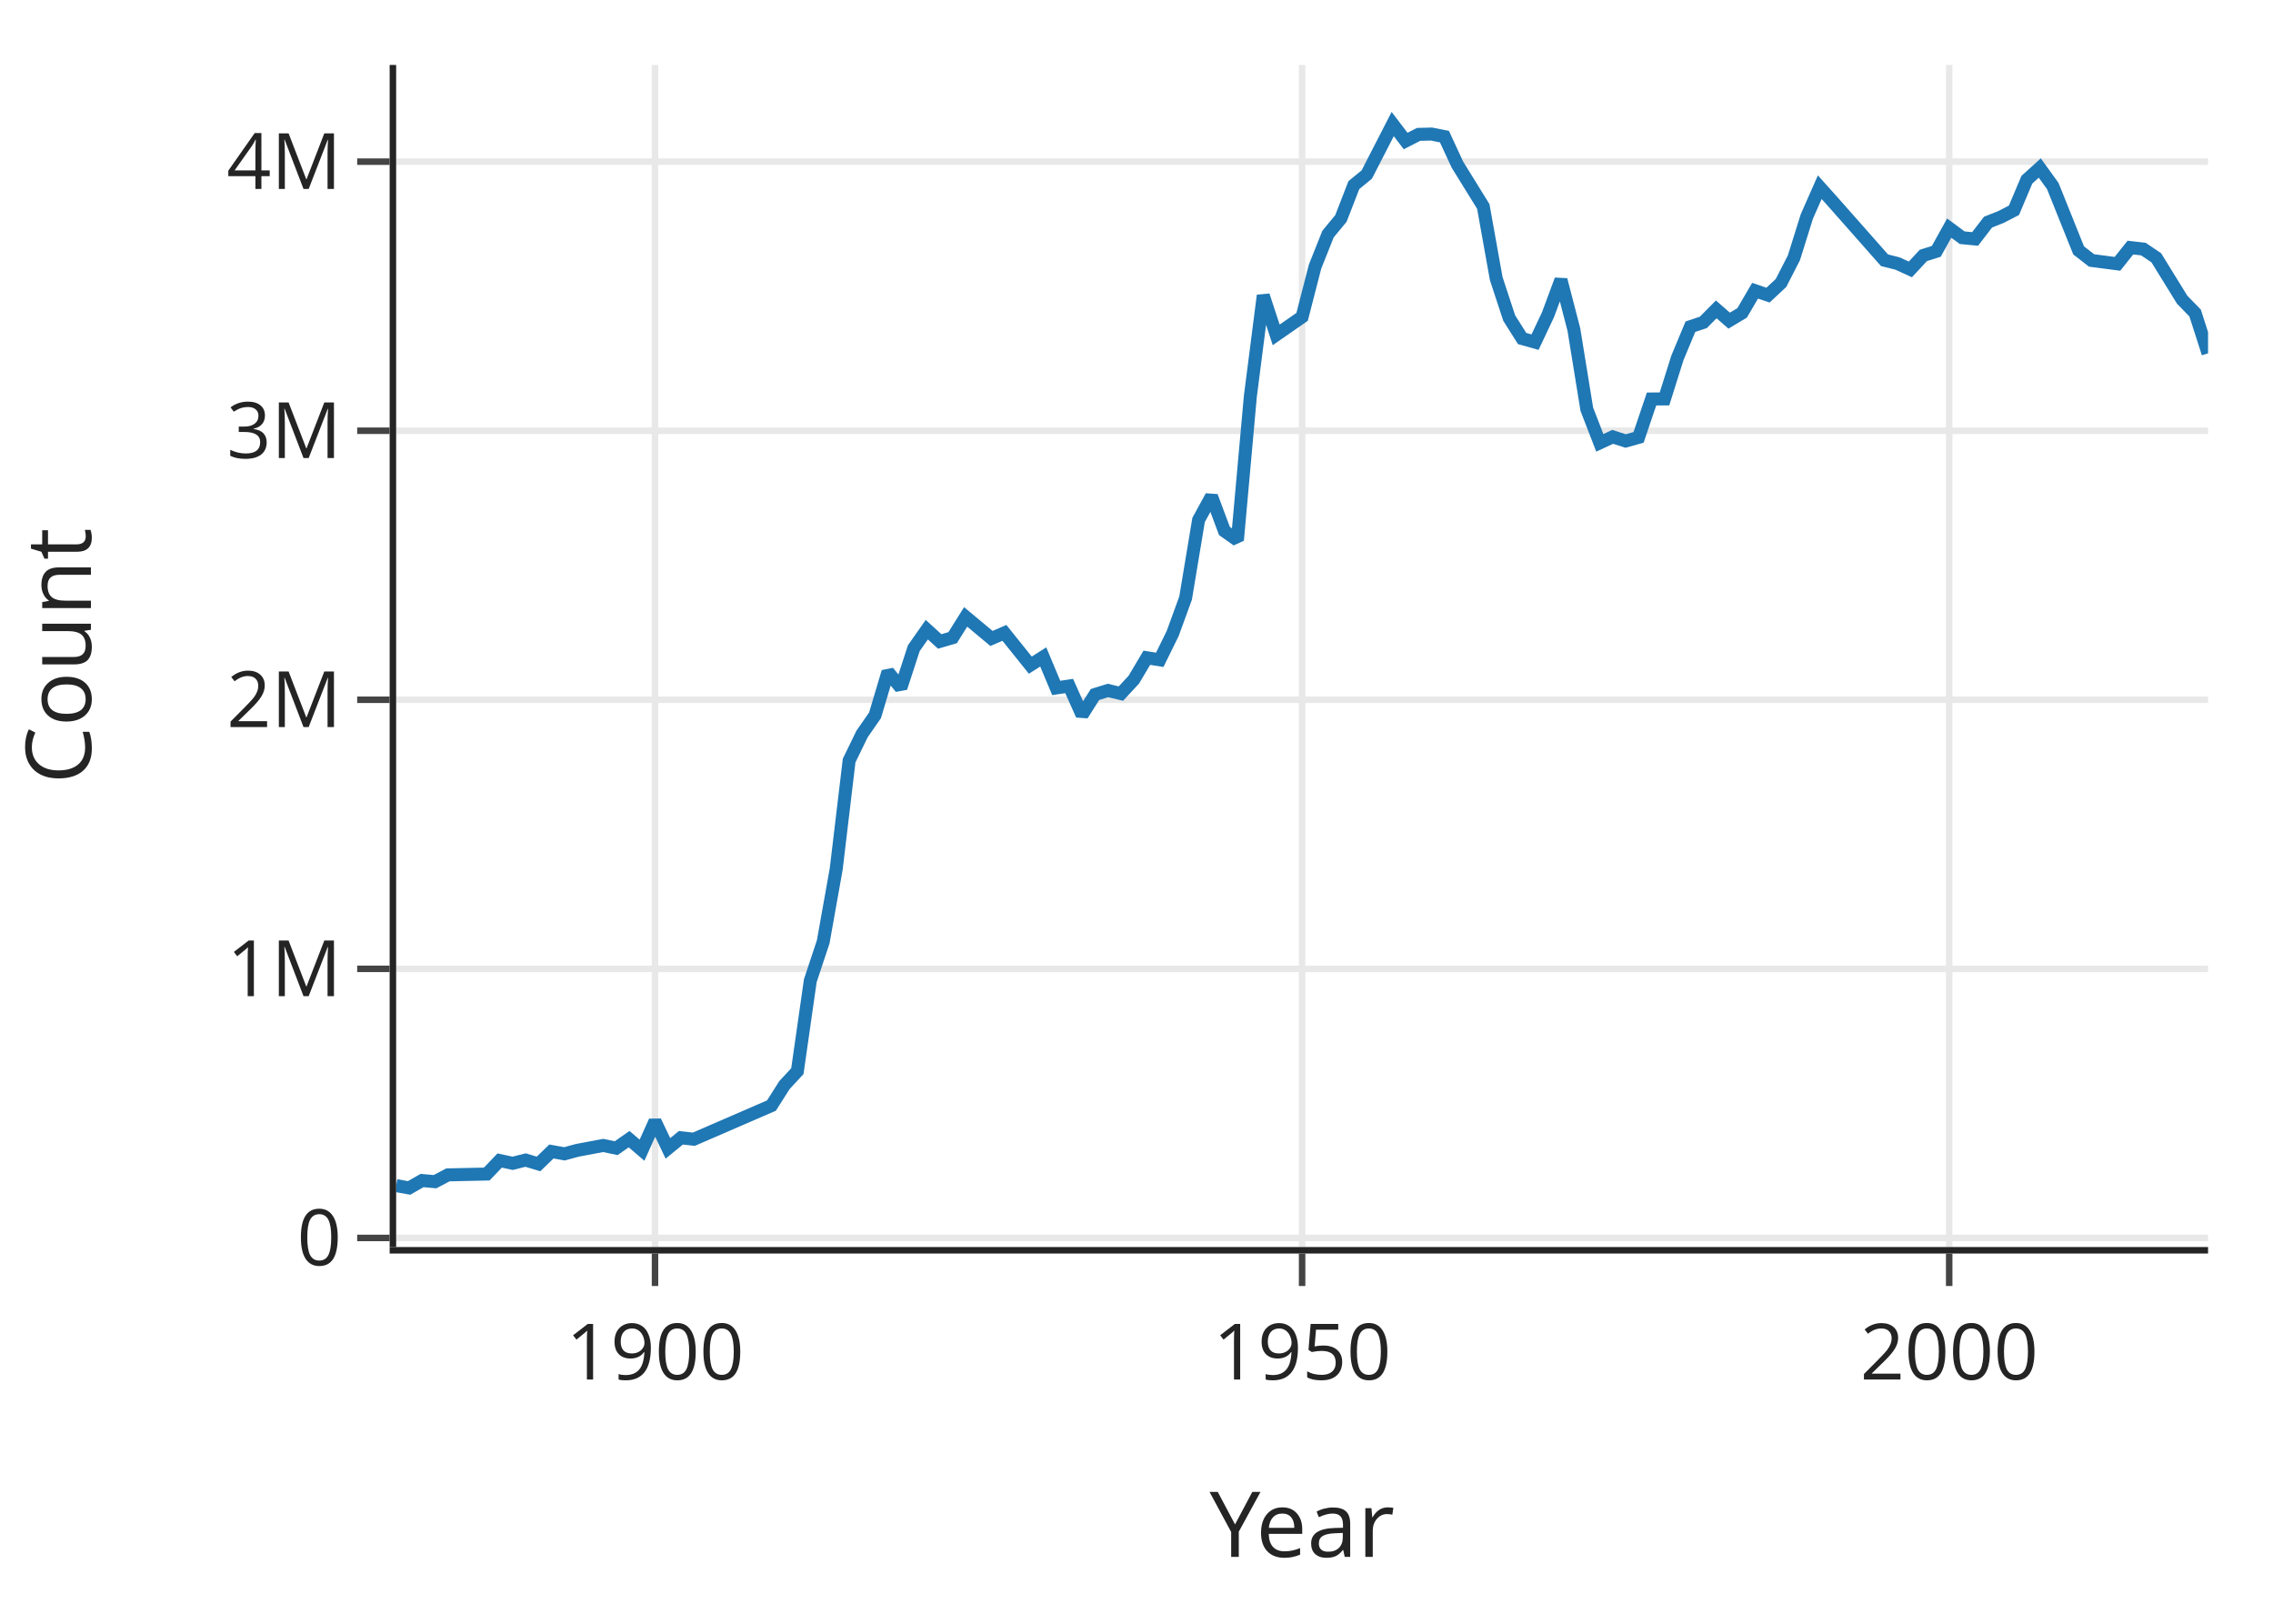
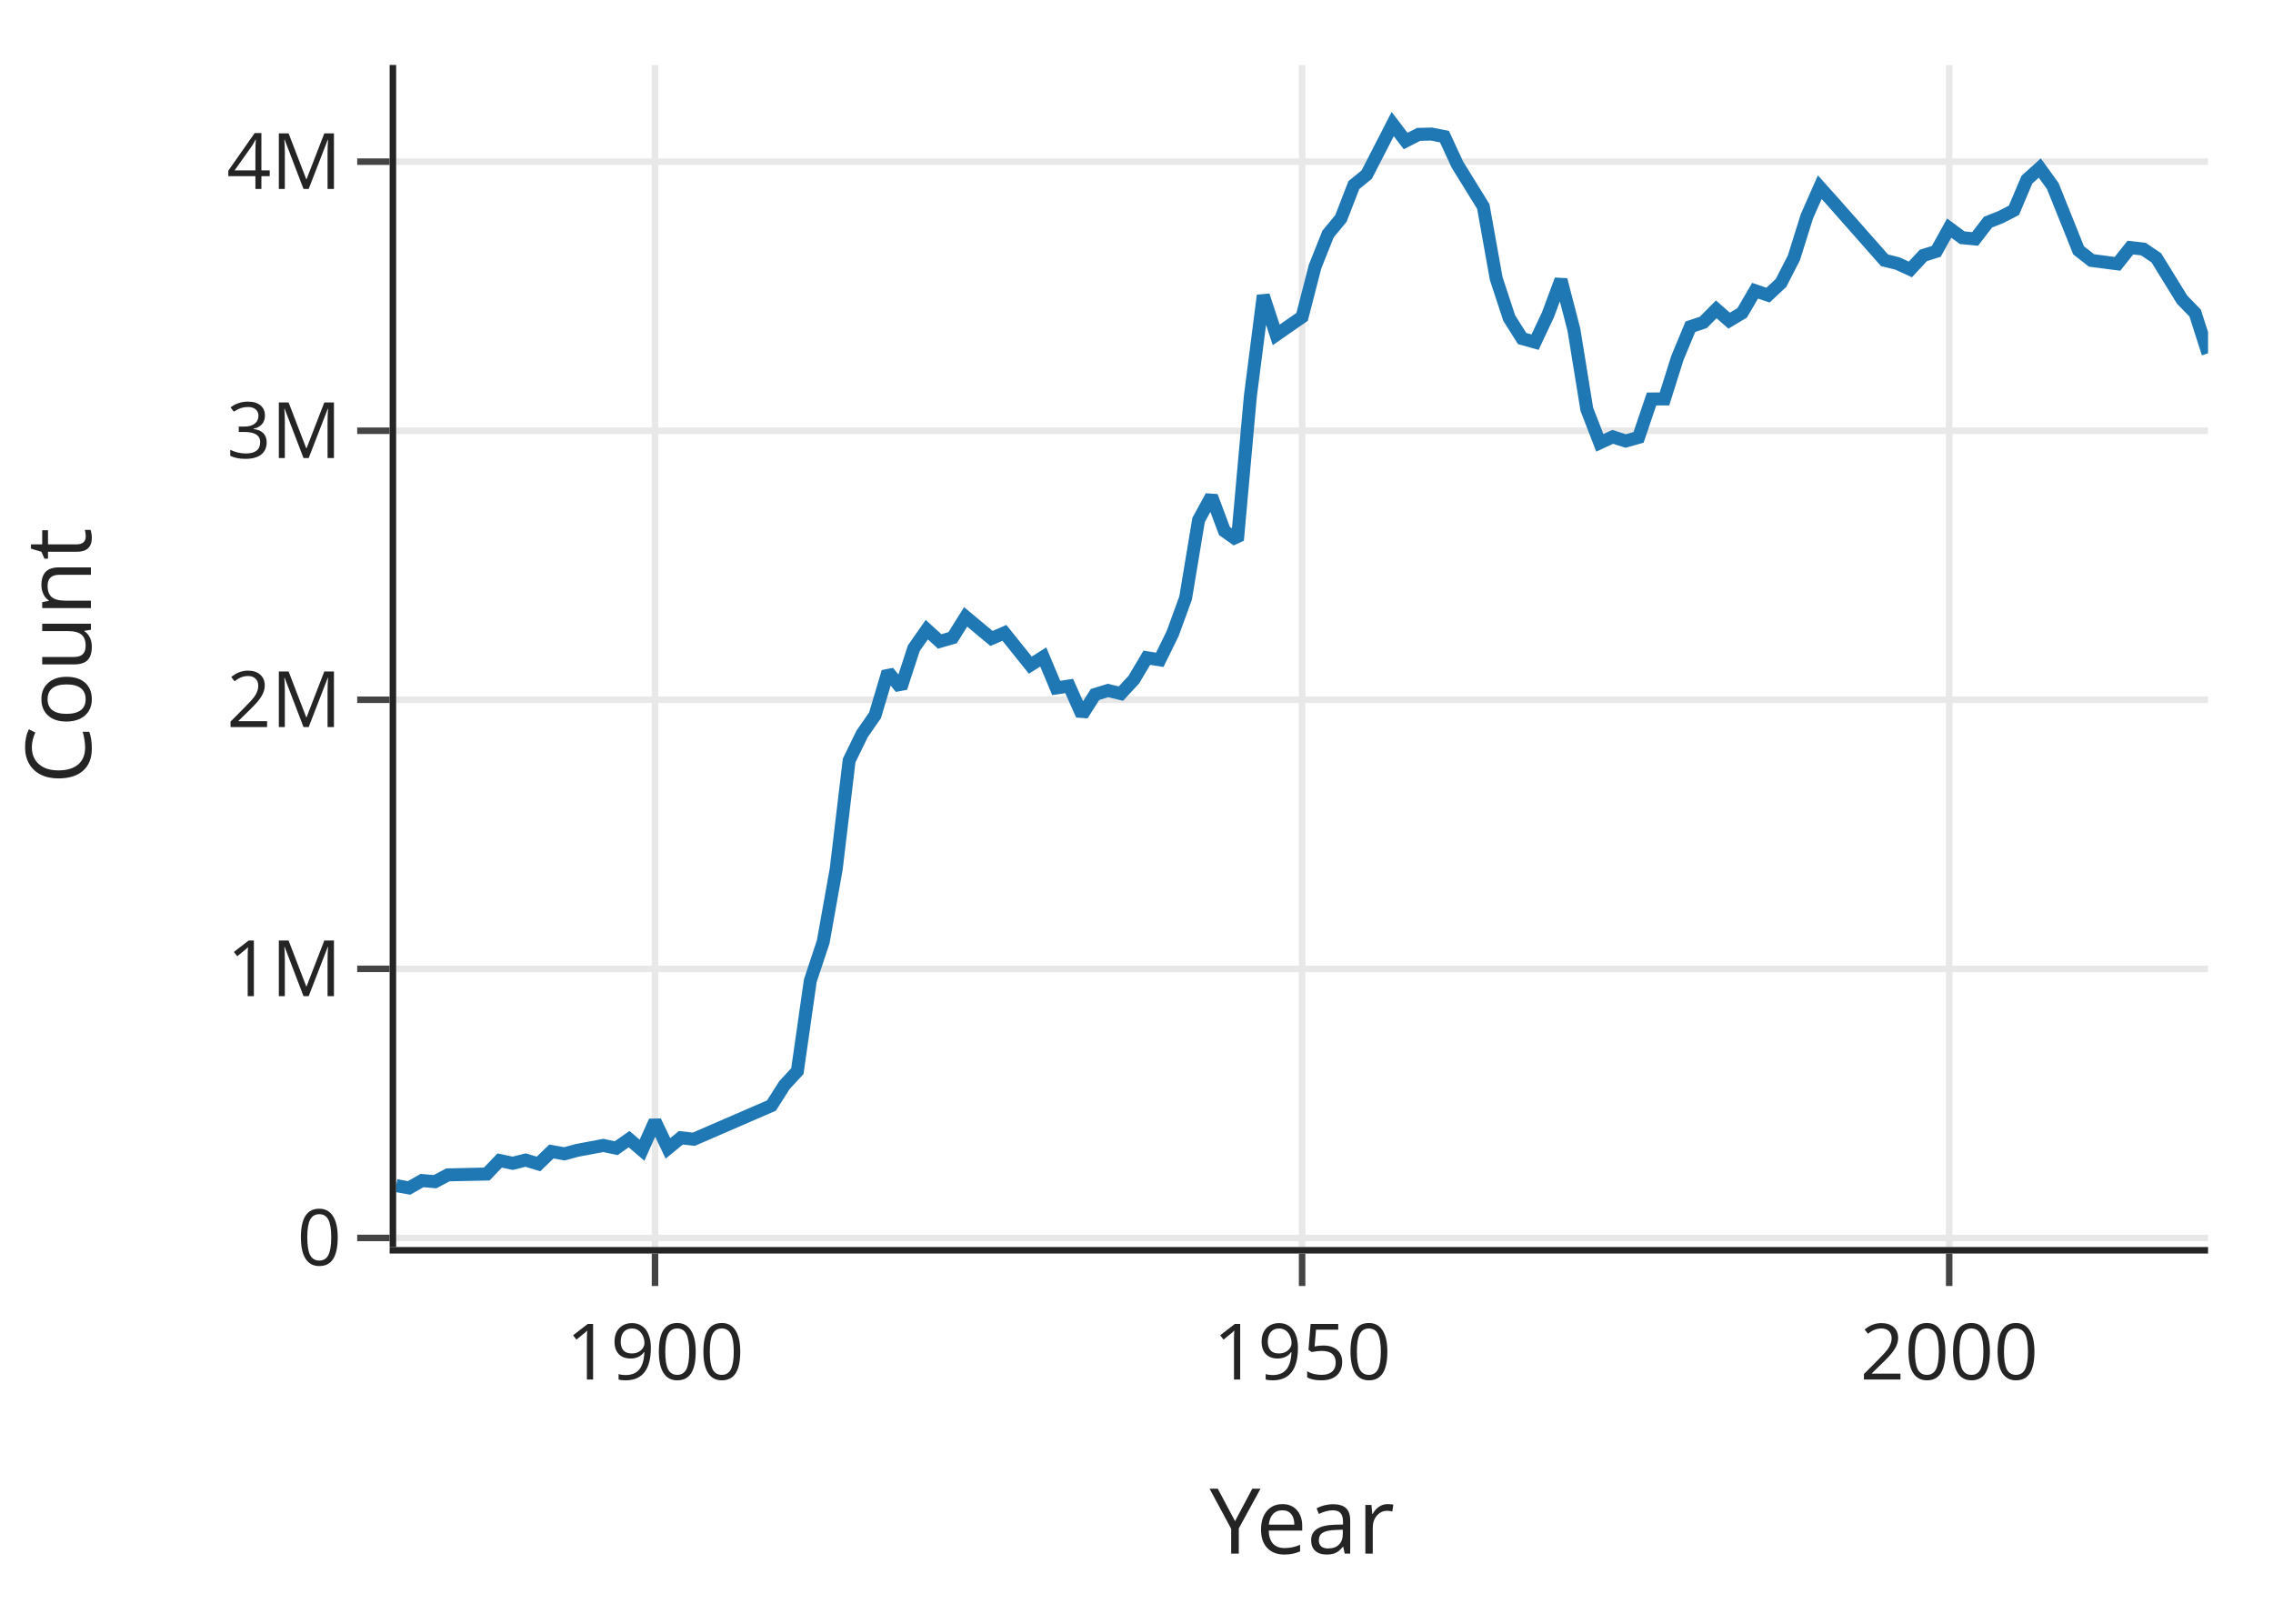
<svg xmlns="http://www.w3.org/2000/svg" class="main-svg" width="350" height="250" style="" viewBox="0 0 350 250">
  <rect x="0" y="0" width="350" height="250" style="fill: rgb(255, 255, 255); fill-opacity: 1;" />
-   <defs id="defs-550b68">
+   <defs id="defs-7f31dd">
    <g class="clips">
-       <clipPath id="clip550b68xyplot" class="plotclip">
+       <clipPath id="clip7f31ddxyplot" class="plotclip">
        <rect width="279" height="182" />
      </clipPath>
-       <clipPath class="axesclip" id="clip550b68x">
+       <clipPath class="axesclip" id="clip7f31ddx">
        <rect x="61" y="0" width="279" height="250" />
      </clipPath>
-       <clipPath class="axesclip" id="clip550b68y">
+       <clipPath class="axesclip" id="clip7f31ddy">
        <rect x="0" y="10" width="350" height="182" />
      </clipPath>
-       <clipPath class="axesclip" id="clip550b68xy">
+       <clipPath class="axesclip" id="clip7f31ddxy">
        <rect x="61" y="10" width="279" height="182" />
      </clipPath>
    </g>
    <g class="gradients" />
    <g class="patterns" />
  </defs>
  <g class="bglayer" />
  <g class="layer-below">
    <g class="imagelayer" />
    <g class="shapelayer" />
  </g>
  <g class="cartesianlayer">
    <g class="subplot xy">
      <g class="layer-subplot">
        <g class="shapelayer" />
        <g class="imagelayer" />
+       </g>
+       <g class="minor-gridlayer">
+         <g class="x" />
+         <g class="y" />
      </g>
      <g class="gridlayer">
        <g class="x">
          <path class="xgrid crisp" transform="translate(100.86,0)" d="M0,10v182" style="stroke: rgb(232, 232, 232); stroke-opacity: 1; stroke-width: 1px;" />
          <path class="xgrid crisp" transform="translate(200.5,0)" d="M0,10v182" style="stroke: rgb(232, 232, 232); stroke-opacity: 1; stroke-width: 1px;" />
          <path class="xgrid crisp" transform="translate(300.14,0)" d="M0,10v182" style="stroke: rgb(232, 232, 232); stroke-opacity: 1; stroke-width: 1px;" />
        </g>
        <g class="y">
          <path class="ygrid crisp" transform="translate(0,190.6)" d="M61,0h279" style="stroke: rgb(232, 232, 232); stroke-opacity: 1; stroke-width: 1px;" />
          <path class="ygrid crisp" transform="translate(0,149.17)" d="M61,0h279" style="stroke: rgb(232, 232, 232); stroke-opacity: 1; stroke-width: 1px;" />
          <path class="ygrid crisp" transform="translate(0,107.74)" d="M61,0h279" style="stroke: rgb(232, 232, 232); stroke-opacity: 1; stroke-width: 1px;" />
          <path class="ygrid crisp" transform="translate(0,66.32)" d="M61,0h279" style="stroke: rgb(232, 232, 232); stroke-opacity: 1; stroke-width: 1px;" />
          <path class="ygrid crisp" transform="translate(0,24.89)" d="M61,0h279" style="stroke: rgb(232, 232, 232); stroke-opacity: 1; stroke-width: 1px;" />
        </g>
      </g>
      <g class="zerolinelayer" />
      <path class="xlines-below" />
      <path class="ylines-below" />
      <g class="overlines-below" />
      <g class="xaxislayer-below" />
      <g class="yaxislayer-below" />
      <g class="overaxes-below" />
-       <g class="plot" transform="translate(61,10)" clip-path="url(#clip550b68xyplot)">
+       <g class="plot" transform="translate(61,10)" clip-path="url(#clip7f31ddxyplot)">
        <g class="scatterlayer mlayer">
-           <g class="trace scatter trace6cb745" style="stroke-miterlimit: 2; opacity: 1;">
+           <g class="trace scatter tracedf96a8" style="stroke-miterlimit: 2; opacity: 1;">
            <g class="fills" />
            <g class="errorbars" />
            <g class="lines">
-               <path class="js-line" d="M0,172.54L1.99,172.9L3.99,171.76L5.98,171.94L7.97,170.89L13.95,170.76L15.94,168.68L17.94,169.11L19.93,168.61L21.92,169.21L23.91,167.29L25.91,167.65L27.9,167.11L31.89,166.36L33.88,166.78L35.87,165.39L37.86,167.09L39.86,162.64L41.85,166.81L43.84,165.18L45.84,165.4L57.79,160.22L59.79,157.07L61.78,154.92L63.77,141L65.76,135.01L67.76,123.8L69.75,107.1L71.74,103.01L73.74,100.13L75.73,93.45L77.72,95.9L79.71,89.8L81.71,86.95L83.7,88.76L85.69,88.18L87.69,84.98L91.67,88.3L93.66,87.44L97.65,92.41L99.64,91.15L101.64,95.92L103.63,95.62L105.62,100.07L107.61,96.93L109.61,96.31L111.6,96.79L113.59,94.64L115.59,91.27L117.58,91.59L119.57,87.54L121.56,82.08L123.56,70.06L125.55,66.42L127.54,71.75L129.54,73.16L131.53,51.03L133.52,35.5L135.51,41.56L139.5,38.79L141.49,31.06L143.49,26.04L145.48,23.63L147.47,18.5L149.46,16.87L153.45,9.1L155.44,11.71L157.44,10.69L159.43,10.64L161.42,11.04L163.41,15.34L167.4,21.79L169.39,32.89L171.39,38.97L173.38,42.12L175.37,42.68L177.36,38.46L179.36,33.08L181.35,40.75L183.34,53.01L185.34,58.18L187.33,57.26L189.32,57.9L191.31,57.34L193.31,51.43L195.3,51.42L197.29,45.1L199.29,40.3L201.28,39.64L203.27,37.63L205.26,39.37L207.26,38.17L209.25,34.76L211.24,35.44L213.24,33.57L215.23,29.69L217.22,23.33L219.21,18.82L221.21,21.05L229.18,30.07L231.17,30.57L233.16,31.48L235.16,29.33L237.15,28.7L239.14,25.12L241.14,26.6L243.13,26.79L245.12,24.2L247.11,23.41L249.11,22.38L251.1,17.67L253.09,15.87L255.09,18.64L259.07,28.55L261.06,30.1L265.05,30.62L267.04,28.12L269.04,28.35L271.03,29.69L275.01,36.14L277.01,38.2L279,44.4" style="vector-effect: non-scaling-stroke; fill: none; stroke: rgb(31, 119, 180); stroke-opacity: 1; stroke-width: 2px; opacity: 1;" />
+               <path class="js-line" d="M0,172.54L1.99,172.9L3.99,171.76L5.98,171.94L7.97,170.89L13.95,170.76L15.94,168.68L17.94,169.11L19.93,168.61L21.92,169.21L23.91,167.29L25.91,167.65L27.9,167.11L31.89,166.36L33.88,166.78L35.87,165.39L37.86,167.09L39.86,162.64L41.85,166.81L43.84,165.18L45.84,165.4L57.79,160.22L59.79,157.07L61.78,154.92L63.77,141L65.76,135.01L67.76,123.8L69.75,107.1L71.74,103.01L73.74,100.13L75.73,93.45L77.72,95.9L79.71,89.8L81.71,86.95L83.7,88.76L85.69,88.18L87.69,84.98L91.67,88.3L93.66,87.44L97.65,92.41L99.64,91.15L101.64,95.92L103.63,95.62L105.62,100.07L107.61,96.93L109.61,96.31L111.6,96.79L113.59,94.64L115.59,91.27L117.58,91.59L119.57,87.54L121.56,82.08L123.56,70.06L125.55,66.42L127.54,71.75L129.54,73.16L131.53,51.03L133.52,35.5L135.51,41.56L139.5,38.79L141.49,31.06L143.49,26.04L145.48,23.63L147.47,18.5L149.46,16.87L153.45,9.1L155.44,11.71L157.44,10.69L159.43,10.64L161.42,11.04L163.41,15.34L167.4,21.79L169.39,32.89L171.39,38.97L173.38,42.12L175.37,42.68L177.36,38.46L179.36,33.08L181.35,40.75L183.34,53.01L185.34,58.18L187.33,57.26L189.32,57.9L191.31,57.34L193.31,51.43L195.3,51.42L197.29,45.1L199.29,40.3L201.28,39.64L203.27,37.63L205.26,39.37L207.26,38.17L209.25,34.76L211.24,35.44L213.24,33.57L215.23,29.69L217.22,23.33L219.21,18.82L221.21,21.05L229.18,30.07L231.17,30.57L233.16,31.48L235.16,29.33L237.15,28.7L239.14,25.12L241.14,26.6L243.13,26.79L245.12,24.2L247.11,23.41L249.11,22.38L251.1,17.67L253.09,15.87L255.09,18.64L259.07,28.55L261.06,30.1L265.05,30.62L267.04,28.12L269.04,28.35L271.03,29.69L275.01,36.14L277.01,38.2L279,44.4" style="vector-effect: none; fill: none; stroke: rgb(31, 119, 180); stroke-opacity: 1; stroke-width: 2px; opacity: 1;" />
            </g>
            <g class="points" />
            <g class="text" />
          </g>
        </g>
      </g>
      <g class="overplot" />
      <path class="xlines-above crisp" d="M60,192.5H340" style="fill: none; stroke-width: 1px; stroke: rgb(36, 36, 36); stroke-opacity: 1;" />
      <path class="ylines-above crisp" d="M60.5,10V192" style="fill: none; stroke-width: 1px; stroke: rgb(36, 36, 36); stroke-opacity: 1;" />
      <g class="overlines-above" />
      <g class="xaxislayer-above">
        <path class="xtick ticks crisp" d="M0,193v5" transform="translate(100.86,0)" style="stroke: rgb(68, 68, 68); stroke-opacity: 1; stroke-width: 1px;" />
        <path class="xtick ticks crisp" d="M0,193v5" transform="translate(200.5,0)" style="stroke: rgb(68, 68, 68); stroke-opacity: 1; stroke-width: 1px;" />
        <path class="xtick ticks crisp" d="M0,193v5" transform="translate(300.14,0)" style="stroke: rgb(68, 68, 68); stroke-opacity: 1; stroke-width: 1px;" />
        <g class="xtick">
          <text text-anchor="middle" x="0" y="212.4" transform="translate(100.86,0)" style="font-family: 'Open Sans', verdana, arial, sans-serif; font-size: 12px; fill: rgb(36, 36, 36); fill-opacity: 1; white-space: pre; opacity: 1;">1900</text>
        </g>
        <g class="xtick">
          <text text-anchor="middle" x="0" y="212.4" style="font-family: 'Open Sans', verdana, arial, sans-serif; font-size: 12px; fill: rgb(36, 36, 36); fill-opacity: 1; white-space: pre; opacity: 1;" transform="translate(200.5,0)">1950</text>
        </g>
        <g class="xtick">
          <text text-anchor="middle" x="0" y="212.4" style="font-family: 'Open Sans', verdana, arial, sans-serif; font-size: 12px; fill: rgb(36, 36, 36); fill-opacity: 1; white-space: pre; opacity: 1;" transform="translate(300.14,0)">2000</text>
        </g>
      </g>
      <g class="yaxislayer-above">
        <path class="ytick ticks crisp" d="M60,0h-5" transform="translate(0,190.6)" style="stroke: rgb(68, 68, 68); stroke-opacity: 1; stroke-width: 1px;" />
        <path class="ytick ticks crisp" d="M60,0h-5" transform="translate(0,149.17)" style="stroke: rgb(68, 68, 68); stroke-opacity: 1; stroke-width: 1px;" />
        <path class="ytick ticks crisp" d="M60,0h-5" transform="translate(0,107.74)" style="stroke: rgb(68, 68, 68); stroke-opacity: 1; stroke-width: 1px;" />
        <path class="ytick ticks crisp" d="M60,0h-5" transform="translate(0,66.32)" style="stroke: rgb(68, 68, 68); stroke-opacity: 1; stroke-width: 1px;" />
        <path class="ytick ticks crisp" d="M60,0h-5" transform="translate(0,24.89)" style="stroke: rgb(68, 68, 68); stroke-opacity: 1; stroke-width: 1px;" />
        <g class="ytick">
          <text text-anchor="end" x="52.6" y="4.2" transform="translate(0,190.6)" style="font-family: 'Open Sans', verdana, arial, sans-serif; font-size: 12px; fill: rgb(36, 36, 36); fill-opacity: 1; white-space: pre; opacity: 1;">0</text>
        </g>
        <g class="ytick">
          <text text-anchor="end" x="52.6" y="4.2" style="font-family: 'Open Sans', verdana, arial, sans-serif; font-size: 12px; fill: rgb(36, 36, 36); fill-opacity: 1; white-space: pre; opacity: 1;" transform="translate(0,149.17)">1M</text>
        </g>
        <g class="ytick">
          <text text-anchor="end" x="52.6" y="4.2" style="font-family: 'Open Sans', verdana, arial, sans-serif; font-size: 12px; fill: rgb(36, 36, 36); fill-opacity: 1; white-space: pre; opacity: 1;" transform="translate(0,107.74)">2M</text>
        </g>
        <g class="ytick">
          <text text-anchor="end" x="52.6" y="4.2" style="font-family: 'Open Sans', verdana, arial, sans-serif; font-size: 12px; fill: rgb(36, 36, 36); fill-opacity: 1; white-space: pre; opacity: 1;" transform="translate(0,66.32)">3M</text>
        </g>
        <g class="ytick">
          <text text-anchor="end" x="52.6" y="4.2" style="font-family: 'Open Sans', verdana, arial, sans-serif; font-size: 12px; fill: rgb(36, 36, 36); fill-opacity: 1; white-space: pre; opacity: 1;" transform="translate(0,24.89)">4M</text>
        </g>
      </g>
      <g class="overaxes-above" />
    </g>
  </g>
  <g class="polarlayer" />
  <g class="smithlayer" />
  <g class="ternarylayer" />
  <g class="geolayer" />
  <g class="funnelarealayer" />
  <g class="pielayer" />
  <g class="iciclelayer" />
  <g class="treemaplayer" />
  <g class="sunburstlayer" />
  <g class="glimages" />
-   <defs id="topdefs-550b68">
+   <defs id="topdefs-7f31dd">
    <g class="clips" />
  </defs>
  <g class="layer-above">
    <g class="imagelayer" />
    <g class="shapelayer" />
  </g>
  <g class="infolayer">
    <g class="g-gtitle" />
    <g class="g-xtitle">
-       <text class="xtitle" x="200.5" y="239.706" text-anchor="middle" style="font-family: 'Open Sans', verdana, arial, sans-serif; font-size: 14px; fill: rgb(36, 36, 36); opacity: 1; font-weight: normal; white-space: pre;">Year</text>
+       <text class="xtitle" x="200.5" y="239.206" text-anchor="middle" style="font-family: 'Open Sans', verdana, arial, sans-serif; font-size: 14px; fill: rgb(36, 36, 36); opacity: 1; font-weight: normal; white-space: pre;">Year</text>
    </g>
-     <g class="g-ytitle" transform="translate(3.956055,0)">
-       <text class="ytitle" transform="rotate(-90,10.04375,101)" x="10.044" y="101" text-anchor="middle" style="font-family: 'Open Sans', verdana, arial, sans-serif; font-size: 14px; fill: rgb(36, 36, 36); opacity: 1; font-weight: normal; white-space: pre;">Count</text>
+     <g class="g-ytitle" transform="translate(3.456055,0)">
+       <text class="ytitle" transform="rotate(-90,10.54375,101)" x="10.544" y="101" text-anchor="middle" style="font-family: 'Open Sans', verdana, arial, sans-serif; font-size: 14px; fill: rgb(36, 36, 36); opacity: 1; font-weight: normal; white-space: pre;">Count</text>
    </g>
  </g>
</svg>
